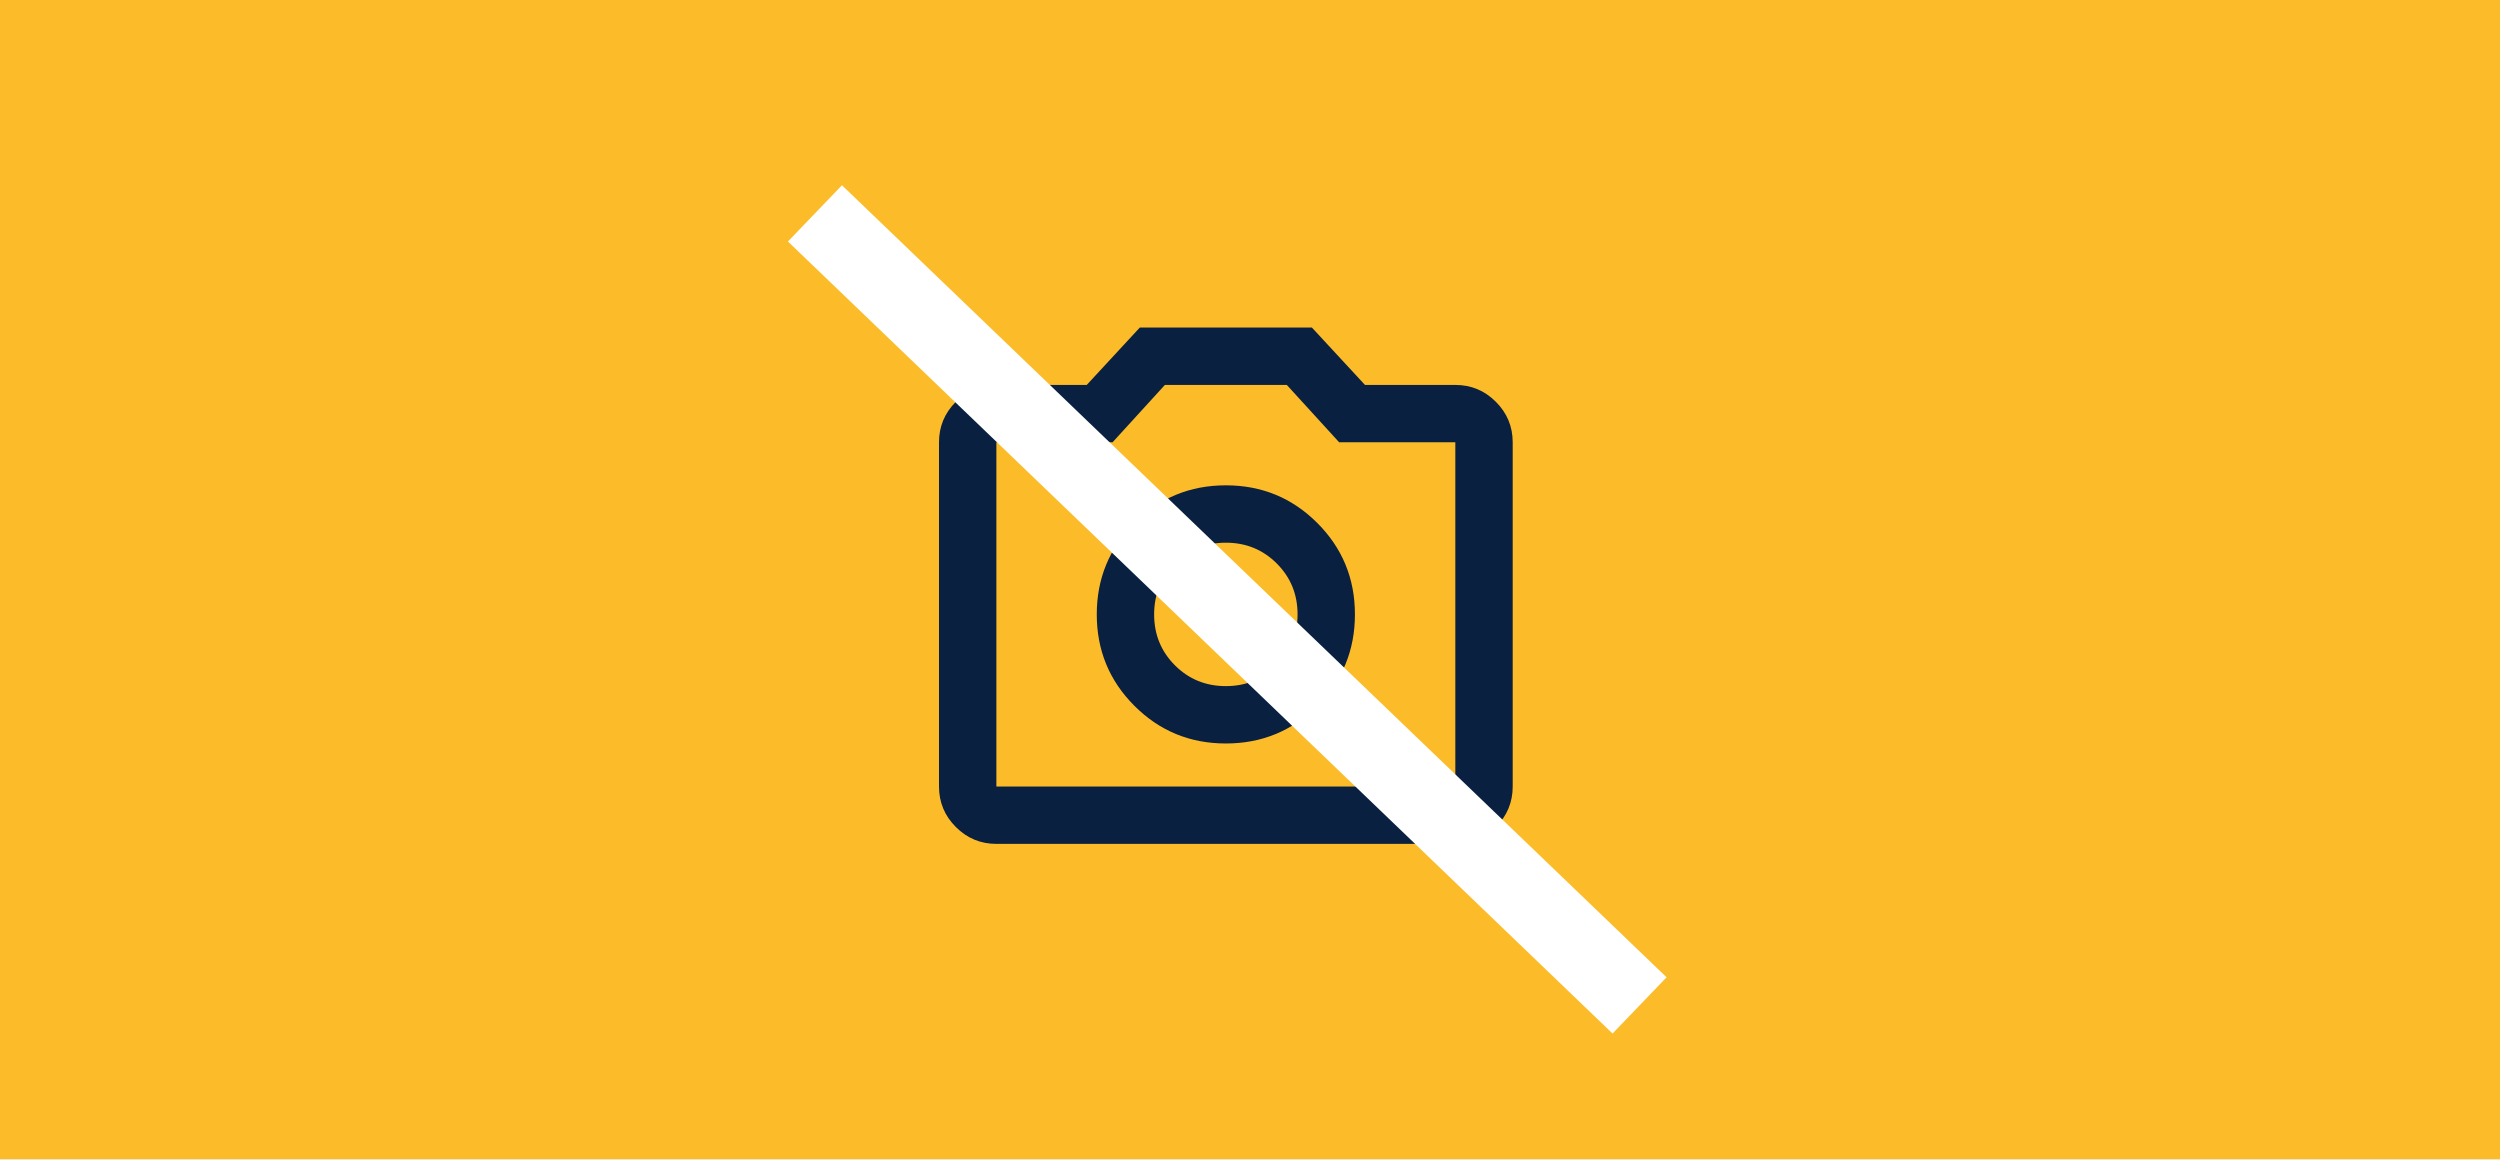
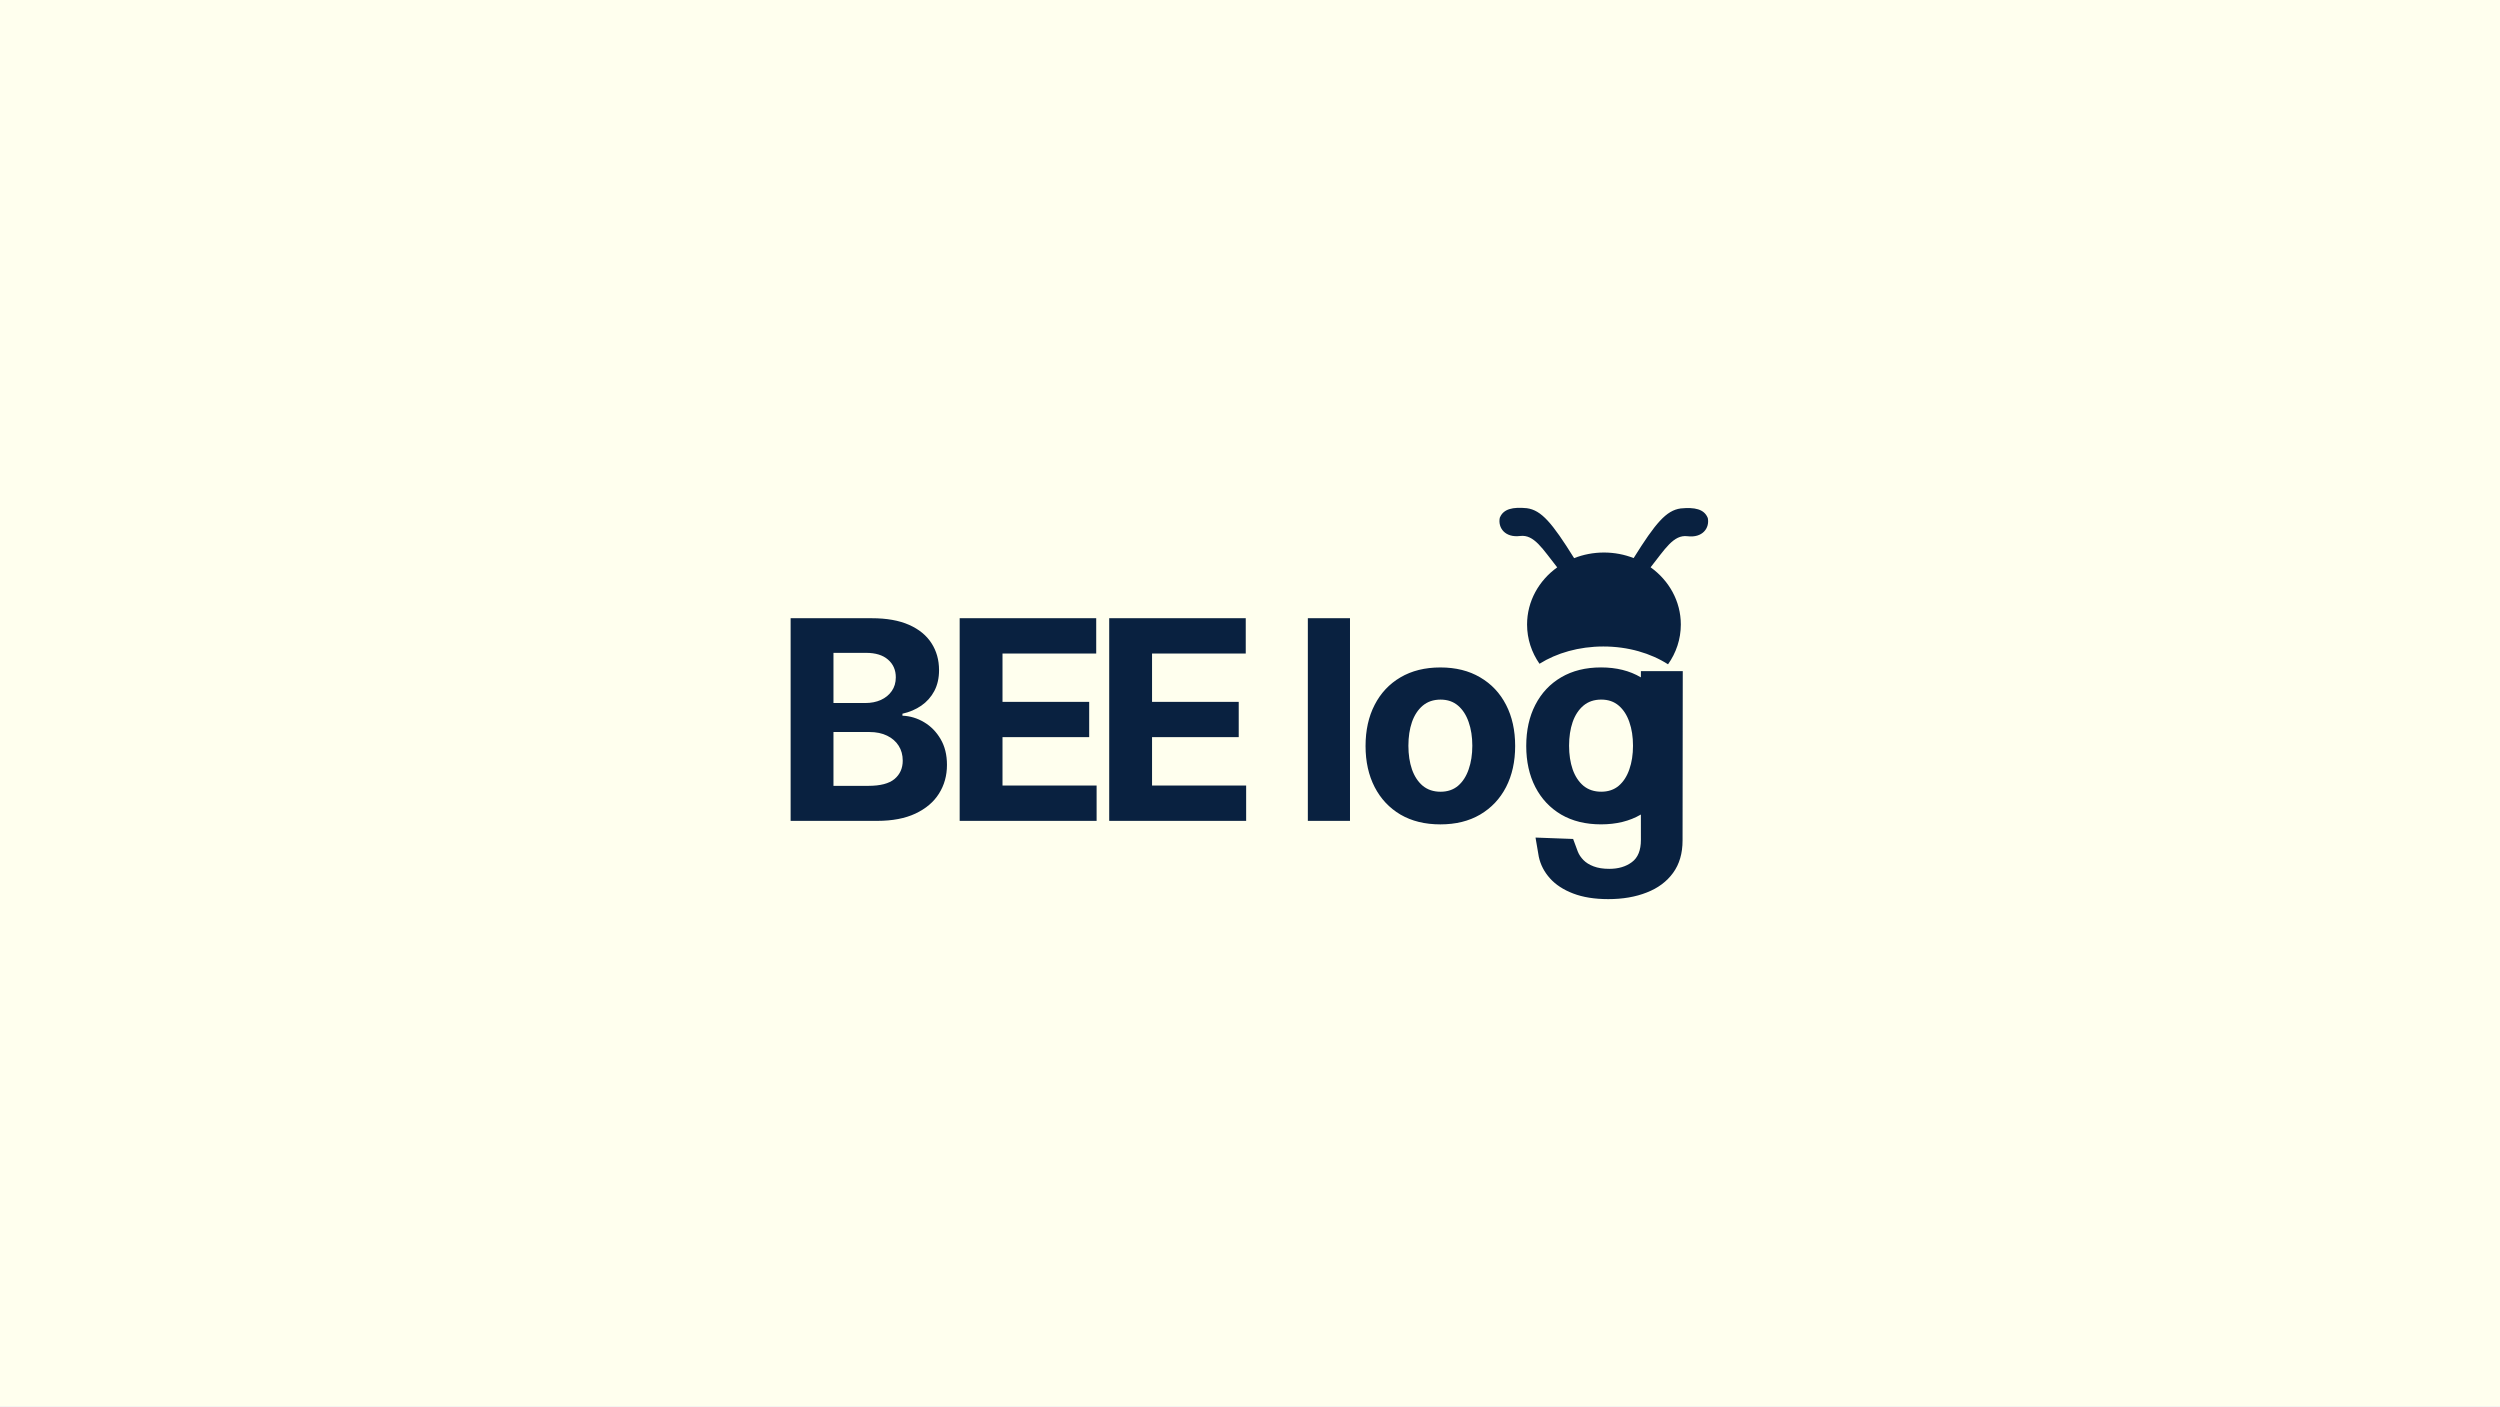
- <svg xmlns="http://www.w3.org/2000/svg" width="4296" height="1992" viewBox="0 0 4296 1992" fill="none">
-   <rect width="4296" height="1992" fill="#FCBC2A" />
-   <mask id="mask0_256_721" style="mask-type:alpha" maskUnits="userSpaceOnUse" x="1515" y="415" width="1183" height="1183">
-     <rect x="1515.01" y="415.007" width="1182.99" height="1182.99" fill="#D9D9D9" />
-   </mask>
-   <g mask="url(#mask0_256_721)">
-     <path d="M2106.5 1277.61C2168.12 1277.61 2220.49 1256.04 2263.62 1212.91C2306.75 1169.78 2328.31 1117.41 2328.31 1055.79C2328.31 994.18 2306.75 941.808 2263.62 898.678C2220.49 855.548 2168.12 833.983 2106.5 833.983C2044.89 833.983 1992.52 855.548 1949.39 898.678C1906.26 941.808 1884.69 994.18 1884.69 1055.79C1884.69 1117.41 1906.26 1169.78 1949.39 1212.91C1992.52 1256.04 2044.89 1277.61 2106.5 1277.61ZM2106.5 1179.02C2072 1179.02 2042.84 1167.11 2019.01 1143.29C1995.19 1119.46 1983.27 1090.3 1983.27 1055.79C1983.27 1021.29 1995.19 992.126 2019.01 968.302C2042.84 944.478 2072 932.566 2106.5 932.566C2141.01 932.566 2170.17 944.478 2194 968.302C2217.82 992.126 2229.73 1021.29 2229.73 1055.79C2229.73 1090.3 2217.82 1119.46 2194 1143.29C2170.17 1167.11 2141.01 1179.02 2106.5 1179.02ZM1712.17 1450.13C1685.06 1450.13 1661.85 1440.47 1642.55 1421.17C1623.24 1401.86 1613.59 1378.65 1613.59 1351.54V760.046C1613.59 732.936 1623.24 709.728 1642.55 690.422C1661.85 671.116 1685.06 661.463 1712.17 661.463H1867.44L1958.63 562.88H2254.38L2345.57 661.463H2500.83C2527.94 661.463 2551.15 671.116 2570.46 690.422C2589.76 709.728 2599.42 732.936 2599.42 760.046V1351.54C2599.42 1378.65 2589.76 1401.86 2570.46 1421.17C2551.15 1440.47 2527.94 1450.13 2500.83 1450.13H1712.17ZM1712.17 1351.54H2500.83V760.046H2301.2L2211.25 661.463H2001.76L1911.8 760.046H1712.17V1351.54Z" fill="#092040" />
-   </g>
-   <line x1="1400.41" y1="366.679" x2="2817.41" y2="1727.68" stroke="white" stroke-width="134" />
+ <svg xmlns="http://www.w3.org/2000/svg" width="1600" height="900" viewBox="0 0 1600 900" fill="none">
+   <rect width="1600" height="900" fill="#FFFFEE" />
+   <path d="M1024.66 427.153C1034.5 427.154 1042.99 429.265 1050.12 433.486C1050.14 433.495 1050.15 433.503 1050.16 433.511L1050.18 429.531H1076.97L1076.84 537.884C1076.84 546.158 1074.82 553.083 1070.76 558.655C1066.71 564.228 1061.1 568.407 1053.92 571.193C1046.79 574.022 1038.57 575.437 1029.29 575.437C1020.55 575.437 1013.05 574.234 1006.8 571.827C1000.6 569.463 995.659 566.233 991.986 562.138C988.313 558.043 985.928 553.441 984.83 548.333L982.733 536.042L1006.8 536.934L1009.78 544.977C1010.54 546.919 1011.74 548.734 1013.39 550.423C1015.04 552.111 1017.21 553.463 1019.91 554.476C1022.66 555.531 1025.99 556.059 1029.92 556.059C1035.79 556.059 1040.62 554.623 1044.42 551.752C1048.26 548.923 1050.18 544.174 1050.18 537.504L1050.16 521.298C1050.15 521.305 1050.13 521.313 1050.12 521.32C1042.99 525.5 1034.5 527.59 1024.66 527.59C1014.83 527.59 1006.32 525.5 999.144 521.32C992.009 517.099 986.499 511.231 982.615 503.716C978.731 496.159 976.789 487.398 976.789 477.435C976.789 467.387 978.731 458.606 982.615 451.091C986.499 443.534 992.009 437.666 999.144 433.486C1006.32 429.265 1014.83 427.153 1024.66 427.153ZM921.827 427.168C931.664 427.168 940.15 429.279 947.285 433.501C954.462 437.681 959.993 443.549 963.877 451.106C967.761 458.62 969.703 467.402 969.703 477.449C969.703 487.413 967.761 496.174 963.877 503.731C959.993 511.245 954.462 517.113 947.285 521.335C940.15 525.515 931.664 527.605 921.827 527.605C911.99 527.605 903.484 525.515 896.307 521.335C889.172 517.113 883.662 511.245 879.778 503.731C875.894 496.174 873.952 487.413 873.952 477.449C873.952 467.402 875.894 458.62 879.778 451.106C883.662 443.549 889.172 437.681 896.307 433.501C903.484 429.279 911.99 427.168 921.827 427.168ZM557.928 395.663C567.469 395.663 575.428 397.078 581.803 399.906C588.177 402.735 592.969 406.661 596.178 411.685C599.386 416.666 600.99 422.409 600.99 428.91C600.99 433.976 599.977 438.43 597.951 442.272C595.925 446.071 593.138 449.196 589.592 451.645C586.088 454.051 582.077 455.76 577.56 456.774V458.04C582.499 458.251 587.122 459.645 591.428 462.22C595.776 464.795 599.302 468.405 602.004 473.049C604.706 477.651 606.057 483.139 606.057 489.514C606.057 496.395 604.346 502.539 600.927 507.943C597.549 513.304 592.547 517.547 585.919 520.671C579.291 523.795 571.121 525.357 561.411 525.357H506V395.663H557.928ZM701.577 418.271H641.606V449.175H697.081V471.782H641.606V502.749H701.831V525.357H614.187V395.663H701.577V418.271ZM797.281 418.271H737.311V449.175H792.784V471.782H737.311V502.749H797.534V525.357H709.89V395.663H797.281V418.271ZM863.998 525.357H837.021V395.663H863.998V525.357ZM921.954 447.749C917.437 447.749 913.637 449.037 910.555 451.612C907.515 454.188 905.214 457.692 903.652 462.124C902.132 466.557 901.373 471.603 901.373 477.26C901.373 482.917 902.133 487.962 903.652 492.395C905.214 496.827 907.515 500.332 910.555 502.907C913.637 505.44 917.437 506.707 921.954 506.707C926.429 506.707 930.166 505.44 933.163 502.907C936.161 500.332 938.419 496.828 939.938 492.395C941.501 487.962 942.282 482.917 942.282 477.26C942.282 471.603 941.501 466.557 939.938 462.124C938.419 457.692 936.16 454.188 933.163 451.612C930.166 449.037 926.429 447.749 921.954 447.749ZM1024.79 447.735C1020.27 447.735 1016.47 449.023 1013.39 451.598C1010.35 454.173 1008.05 457.677 1006.49 462.11C1004.97 466.542 1004.21 471.588 1004.21 477.245C1004.21 482.902 1004.97 487.947 1006.49 492.38C1008.05 496.813 1010.35 500.317 1013.39 502.893C1016.47 505.425 1020.27 506.693 1024.79 506.693C1029.27 506.692 1033 505.426 1036 502.893C1039 500.317 1041.26 496.813 1042.78 492.38C1044.34 487.947 1045.12 482.902 1045.12 477.245C1045.12 471.588 1044.34 466.542 1042.78 462.11C1041.26 457.677 1039 454.173 1036 451.598C1033 449.023 1029.27 447.735 1024.79 447.735ZM533.421 502.94H555.775C563.417 502.94 568.989 501.482 572.493 498.569C575.997 495.614 577.75 491.688 577.75 486.791C577.75 483.203 576.884 480.036 575.153 477.292C573.422 474.548 570.953 472.394 567.744 470.832C564.578 469.27 560.799 468.489 556.408 468.489H533.421V502.94ZM533.421 449.935H553.749C557.506 449.935 560.841 449.28 563.754 447.972C566.709 446.621 569.032 444.72 570.721 442.272C572.451 439.823 573.316 436.889 573.316 433.47C573.316 428.784 571.649 425.005 568.313 422.134C565.02 419.263 560.334 417.827 554.255 417.827H533.421V449.935ZM966.065 325.822C968.993 324.908 972.741 324.821 977.165 325.244L977.176 325.245L977.186 325.247C981.831 325.882 985.87 328.214 990.523 333.24C995.126 338.212 1000.37 345.863 1007.43 357.215C1013.3 354.897 1019.76 353.616 1026.53 353.616C1033.26 353.616 1039.68 354.885 1045.53 357.18C1052.54 345.929 1057.75 338.334 1062.33 333.39C1066.98 328.363 1071.02 326.032 1075.66 325.397L1075.67 325.395L1075.68 325.394C1080.11 324.97 1083.86 325.057 1086.78 325.972C1089.65 326.867 1091.73 328.557 1092.88 331.299L1092.99 331.568L1093 331.61L1093.01 331.653C1093.61 334.763 1092.8 337.962 1090.57 340.23C1088.35 342.502 1084.77 343.779 1079.96 343.179C1075.51 342.622 1071.9 344.684 1068.22 348.417C1064.56 352.123 1060.95 357.345 1056.39 363.071C1068.14 371.491 1075.73 384.763 1075.73 399.694C1075.73 409.108 1072.71 417.861 1067.54 425.155C1056.48 418.057 1041.99 413.752 1026.14 413.752C1010.54 413.752 996.266 417.918 985.276 424.813C980.25 417.587 977.326 408.961 977.326 399.694C977.326 384.787 984.887 371.536 996.611 363.113C991.982 357.312 988.326 352.015 984.629 348.268C980.946 344.535 977.343 342.473 972.884 343.029C968.079 343.63 964.502 342.353 962.274 340.08C960.053 337.813 959.236 334.614 959.836 331.504L959.844 331.46L959.86 331.419L959.969 331.15C961.117 328.408 963.202 326.717 966.065 325.822Z" fill="#092140" />
</svg>
